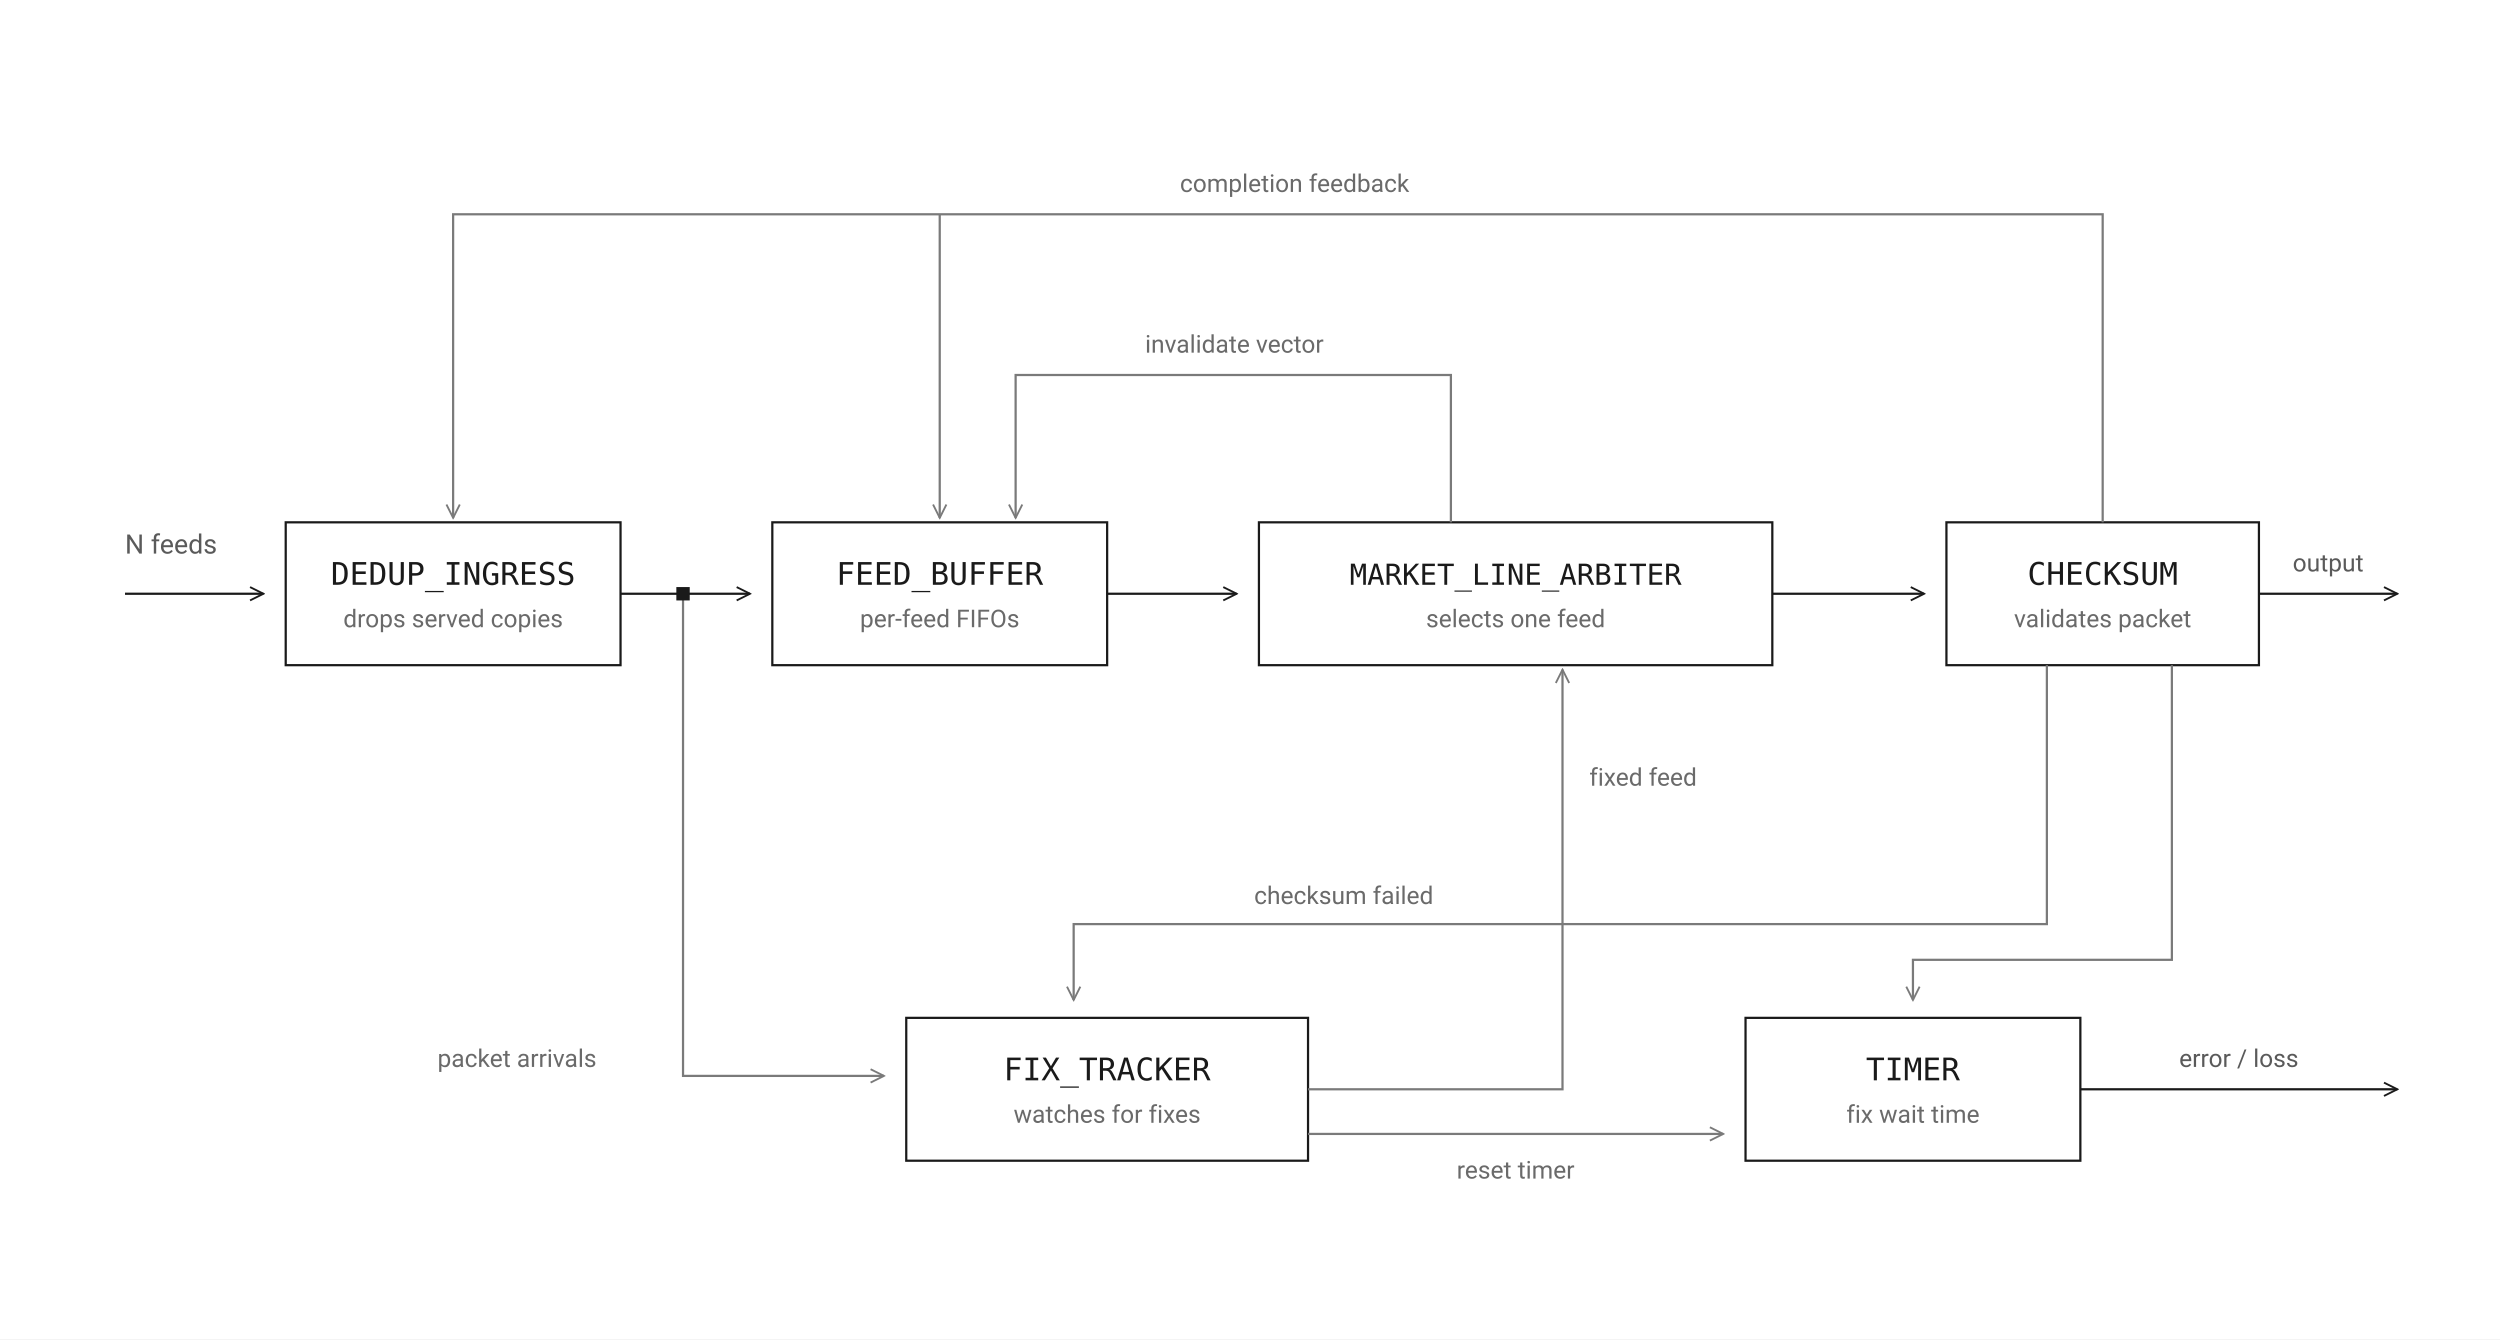
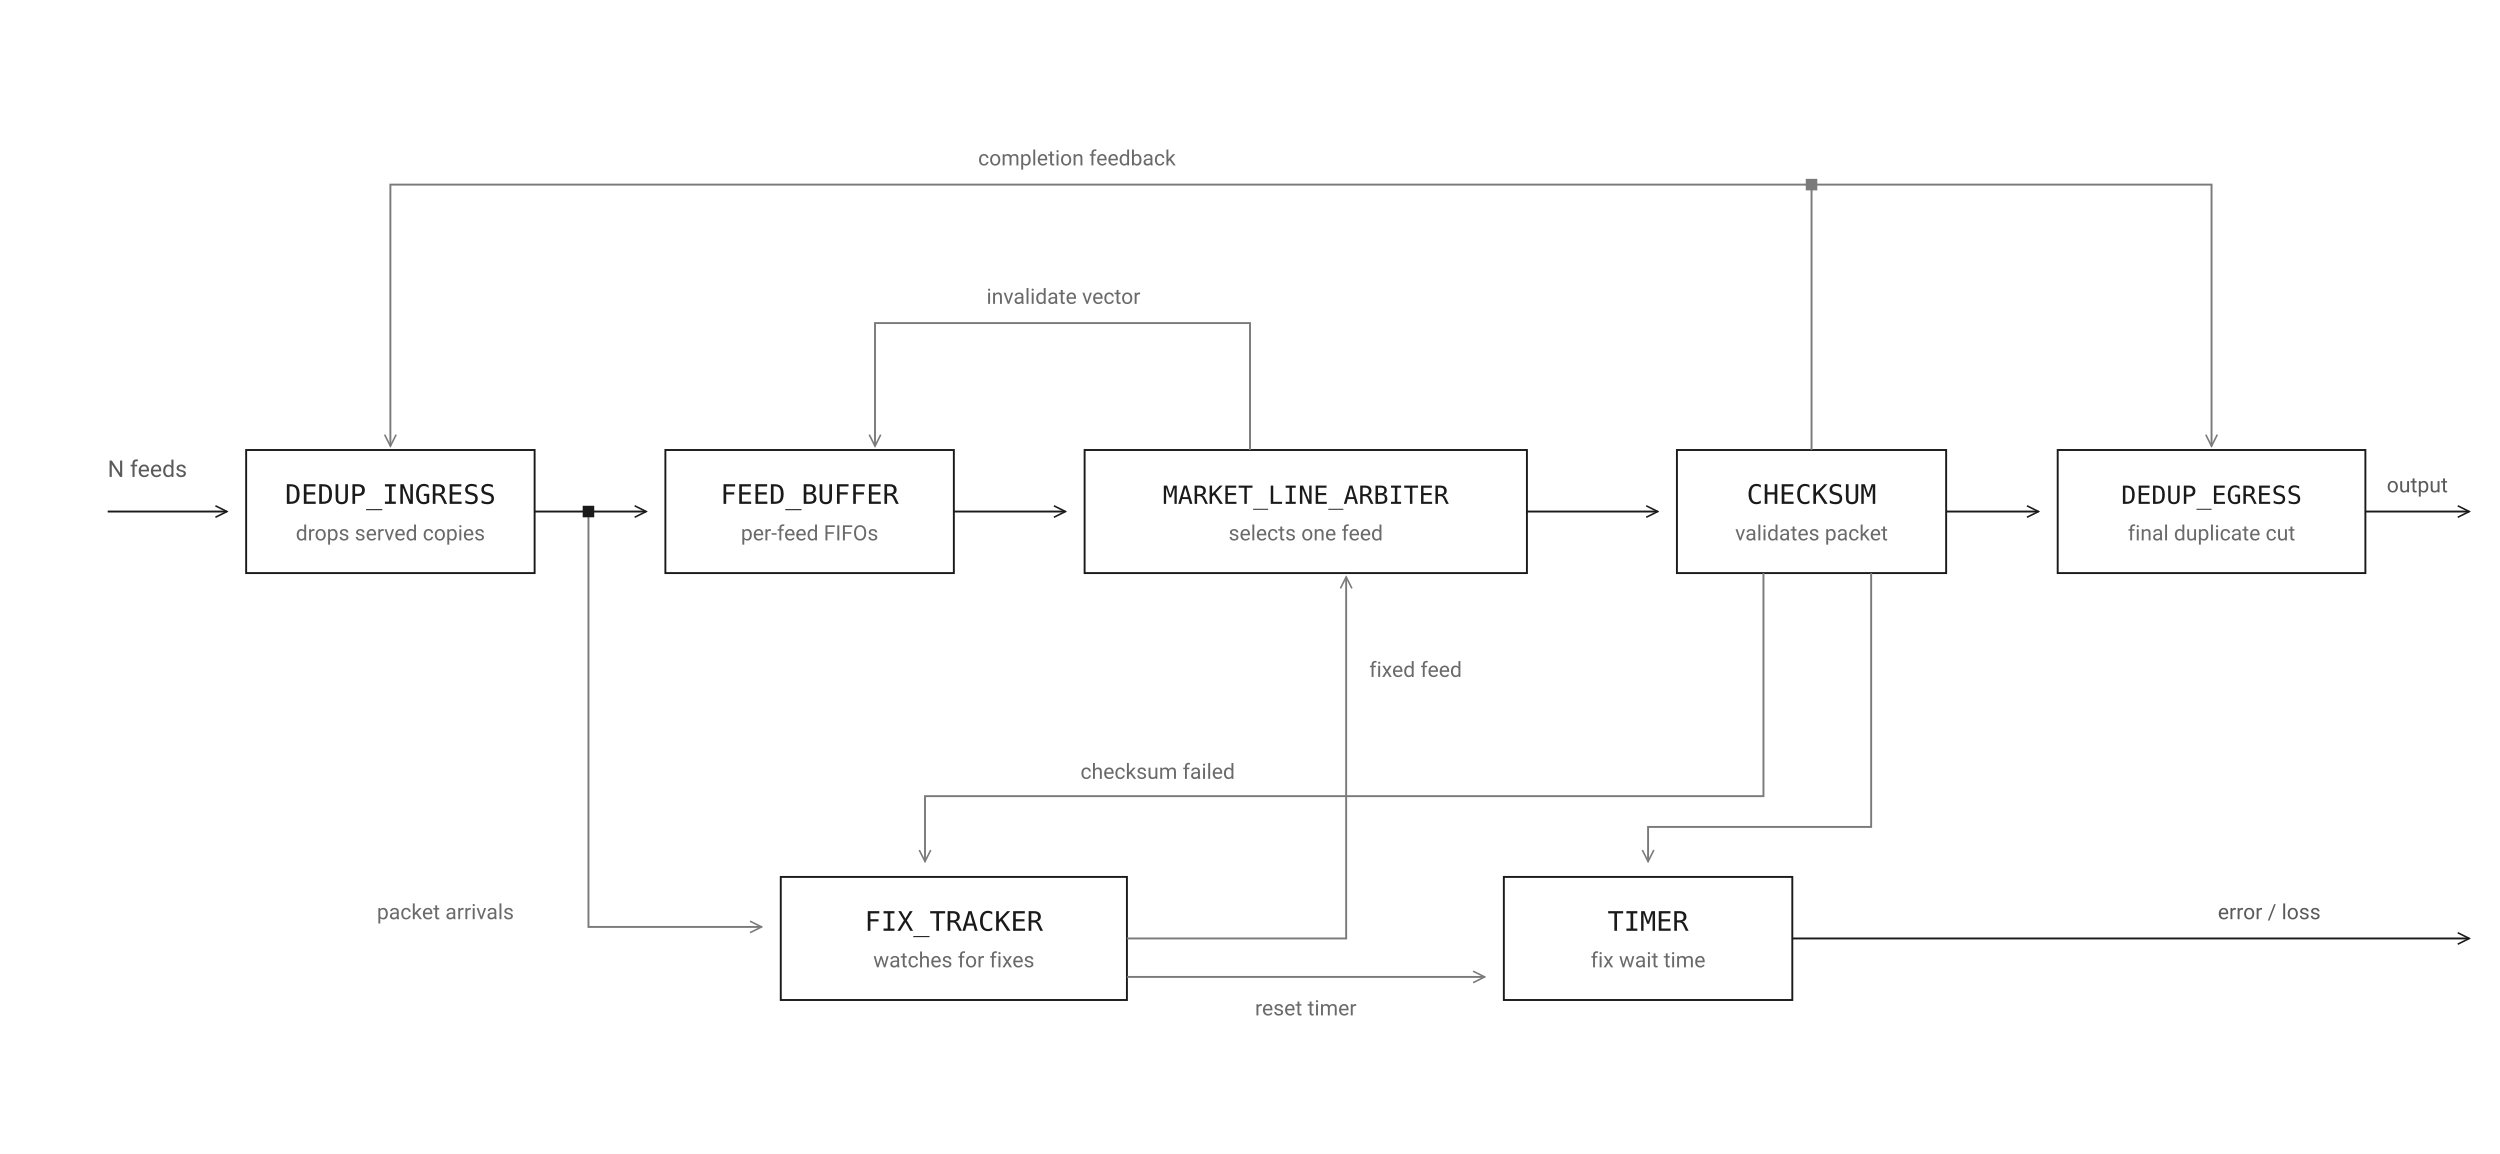
- <svg xmlns="http://www.w3.org/2000/svg" width="1120" height="600" viewBox="0 0 1120 600" font-family="ui-sans-serif, -apple-system, 'Segoe UI', Roboto, Helvetica, Arial, sans-serif">
+ <svg xmlns="http://www.w3.org/2000/svg" width="1300" height="600" viewBox="0 0 1300 600" font-family="ui-sans-serif, -apple-system, 'Segoe UI', Roboto, Helvetica, Arial, sans-serif">
  <defs>
    <marker id="ah" viewBox="0 0 10 10" refX="9" refY="5" markerWidth="7" markerHeight="7" orient="auto-start-reverse">
      <path d="M1 1 L9 5 L1 9" fill="none" stroke="#1a1a1a" stroke-width="1.2" stroke-linecap="square" stroke-linejoin="miter" />
    </marker>
    <marker id="ahg" viewBox="0 0 10 10" refX="9" refY="5" markerWidth="7" markerHeight="7" orient="auto-start-reverse">
      <path d="M1 1 L9 5 L1 9" fill="none" stroke="#7a7a7a" stroke-width="1.2" stroke-linecap="square" stroke-linejoin="miter" />
    </marker>
  </defs>
-   <rect x="0" y="0" width="1120" height="600" fill="#ffffff" />
+   <rect x="0" y="0" width="1300" height="600" fill="#ffffff" />
  <text x="56" y="248" font-size="12" fill="#5a5a5a">N feeds</text>
  <line x1="56" y1="266" x2="118" y2="266" stroke="#1a1a1a" stroke-width="1" marker-end="url(#ah)" />
  <rect x="128" y="234" width="150" height="64" fill="none" stroke="#1a1a1a" stroke-width="1" />
  <text x="203" y="262" font-size="14" fill="#1a1a1a" text-anchor="middle" font-family="ui-monospace, SFMono-Regular, Menlo, Consolas, monospace">DEDUP_INGRESS</text>
  <text x="203" y="281" font-size="11" fill="#6a6a6a" text-anchor="middle">drops served copies</text>
  <line x1="278" y1="266" x2="336" y2="266" stroke="#1a1a1a" stroke-width="1" marker-end="url(#ah)" />
  <rect x="346" y="234" width="150" height="64" fill="none" stroke="#1a1a1a" stroke-width="1" />
  <text x="421" y="262" font-size="14" fill="#1a1a1a" text-anchor="middle" font-family="ui-monospace, SFMono-Regular, Menlo, Consolas, monospace">FEED_BUFFER</text>
  <text x="421" y="281" font-size="11" fill="#6a6a6a" text-anchor="middle">per-feed FIFOs</text>
  <line x1="496" y1="266" x2="554" y2="266" stroke="#1a1a1a" stroke-width="1" marker-end="url(#ah)" />
  <rect x="564" y="234" width="230" height="64" fill="none" stroke="#1a1a1a" stroke-width="1" />
  <text x="679" y="262" font-size="13" fill="#1a1a1a" text-anchor="middle" font-family="ui-monospace, SFMono-Regular, Menlo, Consolas, monospace">MARKET_LINE_ARBITER</text>
  <text x="679" y="281" font-size="11" fill="#6a6a6a" text-anchor="middle">selects one feed</text>
  <line x1="794" y1="266" x2="862" y2="266" stroke="#1a1a1a" stroke-width="1" marker-end="url(#ah)" />
  <rect x="872" y="234" width="140" height="64" fill="none" stroke="#1a1a1a" stroke-width="1" />
  <text x="942" y="262" font-size="14" fill="#1a1a1a" text-anchor="middle" font-family="ui-monospace, SFMono-Regular, Menlo, Consolas, monospace">CHECKSUM</text>
  <text x="942" y="281" font-size="11" fill="#6a6a6a" text-anchor="middle">validates packet</text>
  <path d="M942 234 L942 96 L203 96 L203 232" fill="none" stroke="#7a7a7a" stroke-width="1" marker-end="url(#ahg)" />
-   <path d="M421 96 L421 232" fill="none" stroke="#7a7a7a" stroke-width="1" marker-end="url(#ahg)" />
-   <text x="580" y="86" font-size="11" fill="#6a6a6a" text-anchor="middle">completion feedback</text>
+   <text x="560" y="86" font-size="11" fill="#6a6a6a" text-anchor="middle">completion feedback</text>
+   <path d="M942 96 L1150 96 L1150 232" fill="none" stroke="#7a7a7a" stroke-width="1" marker-end="url(#ahg)" />
+   <rect x="939" y="93" width="6" height="6" fill="#7a7a7a" />
  <path d="M650 234 L650 168 L455 168 L455 232" fill="none" stroke="#7a7a7a" stroke-width="1" marker-end="url(#ahg)" />
  <text x="553" y="158" font-size="11" fill="#6a6a6a" text-anchor="middle">invalidate vector</text>
  <path d="M306 266 L306 482 L396 482" fill="none" stroke="#7a7a7a" stroke-width="1" marker-end="url(#ahg)" />
  <rect x="303" y="263" width="6" height="6" fill="#1a1a1a" />
  <text x="196" y="478" font-size="11" fill="#6a6a6a">packet arrivals</text>
  <path d="M917 298 L917 414 L481 414 L481 448" fill="none" stroke="#7a7a7a" stroke-width="1" marker-end="url(#ahg)" />
  <path d="M973 298 L973 430 L857 430 L857 448" fill="none" stroke="#7a7a7a" stroke-width="1" marker-end="url(#ahg)" />
  <text x="602" y="405" font-size="11" fill="#6a6a6a" text-anchor="middle">checksum failed</text>
  <rect x="406" y="456" width="180" height="64" fill="none" stroke="#1a1a1a" stroke-width="1" />
  <text x="496" y="484" font-size="14" fill="#1a1a1a" text-anchor="middle" font-family="ui-monospace, SFMono-Regular, Menlo, Consolas, monospace">FIX_TRACKER</text>
  <text x="496" y="503" font-size="11" fill="#6a6a6a" text-anchor="middle">watches for fixes</text>
  <rect x="782" y="456" width="150" height="64" fill="none" stroke="#1a1a1a" stroke-width="1" />
  <text x="857" y="484" font-size="14" fill="#1a1a1a" text-anchor="middle" font-family="ui-monospace, SFMono-Regular, Menlo, Consolas, monospace">TIMER</text>
  <text x="857" y="503" font-size="11" fill="#6a6a6a" text-anchor="middle">fix wait time</text>
  <path d="M586 488 L700 488 L700 300" fill="none" stroke="#7a7a7a" stroke-width="1" marker-end="url(#ahg)" />
  <text x="712" y="352" font-size="11" fill="#6a6a6a">fixed feed</text>
  <path d="M586 508 L772 508" fill="none" stroke="#7a7a7a" stroke-width="1" marker-end="url(#ahg)" />
  <text x="679" y="528" font-size="11" fill="#6a6a6a" text-anchor="middle">reset timer</text>
-   <line x1="1012" y1="266" x2="1074" y2="266" stroke="#1a1a1a" stroke-width="1" marker-end="url(#ah)" />
-   <text x="1043" y="256" font-size="11" fill="#5a5a5a" text-anchor="middle">output</text>
-   <line x1="932" y1="488" x2="1074" y2="488" stroke="#1a1a1a" stroke-width="1" marker-end="url(#ah)" />
-   <text x="1003" y="478" font-size="11" fill="#5a5a5a" text-anchor="middle">error / loss</text>
+   <line x1="1012" y1="266" x2="1060" y2="266" stroke="#1a1a1a" stroke-width="1" marker-end="url(#ah)" />
+   <rect x="1070" y="234" width="160" height="64" fill="none" stroke="#1a1a1a" stroke-width="1" />
+   <text x="1150" y="262" font-size="13" fill="#1a1a1a" text-anchor="middle" font-family="ui-monospace, SFMono-Regular, Menlo, Consolas, monospace">DEDUP_EGRESS</text>
+   <text x="1150" y="281" font-size="11" fill="#6a6a6a" text-anchor="middle">final duplicate cut</text>
+   <line x1="1230" y1="266" x2="1284" y2="266" stroke="#1a1a1a" stroke-width="1" marker-end="url(#ah)" />
+   <text x="1257" y="256" font-size="11" fill="#5a5a5a" text-anchor="middle">output</text>
+   <line x1="932" y1="488" x2="1284" y2="488" stroke="#1a1a1a" stroke-width="1" marker-end="url(#ah)" />
+   <text x="1180" y="478" font-size="11" fill="#5a5a5a" text-anchor="middle">error / loss</text>
</svg>
